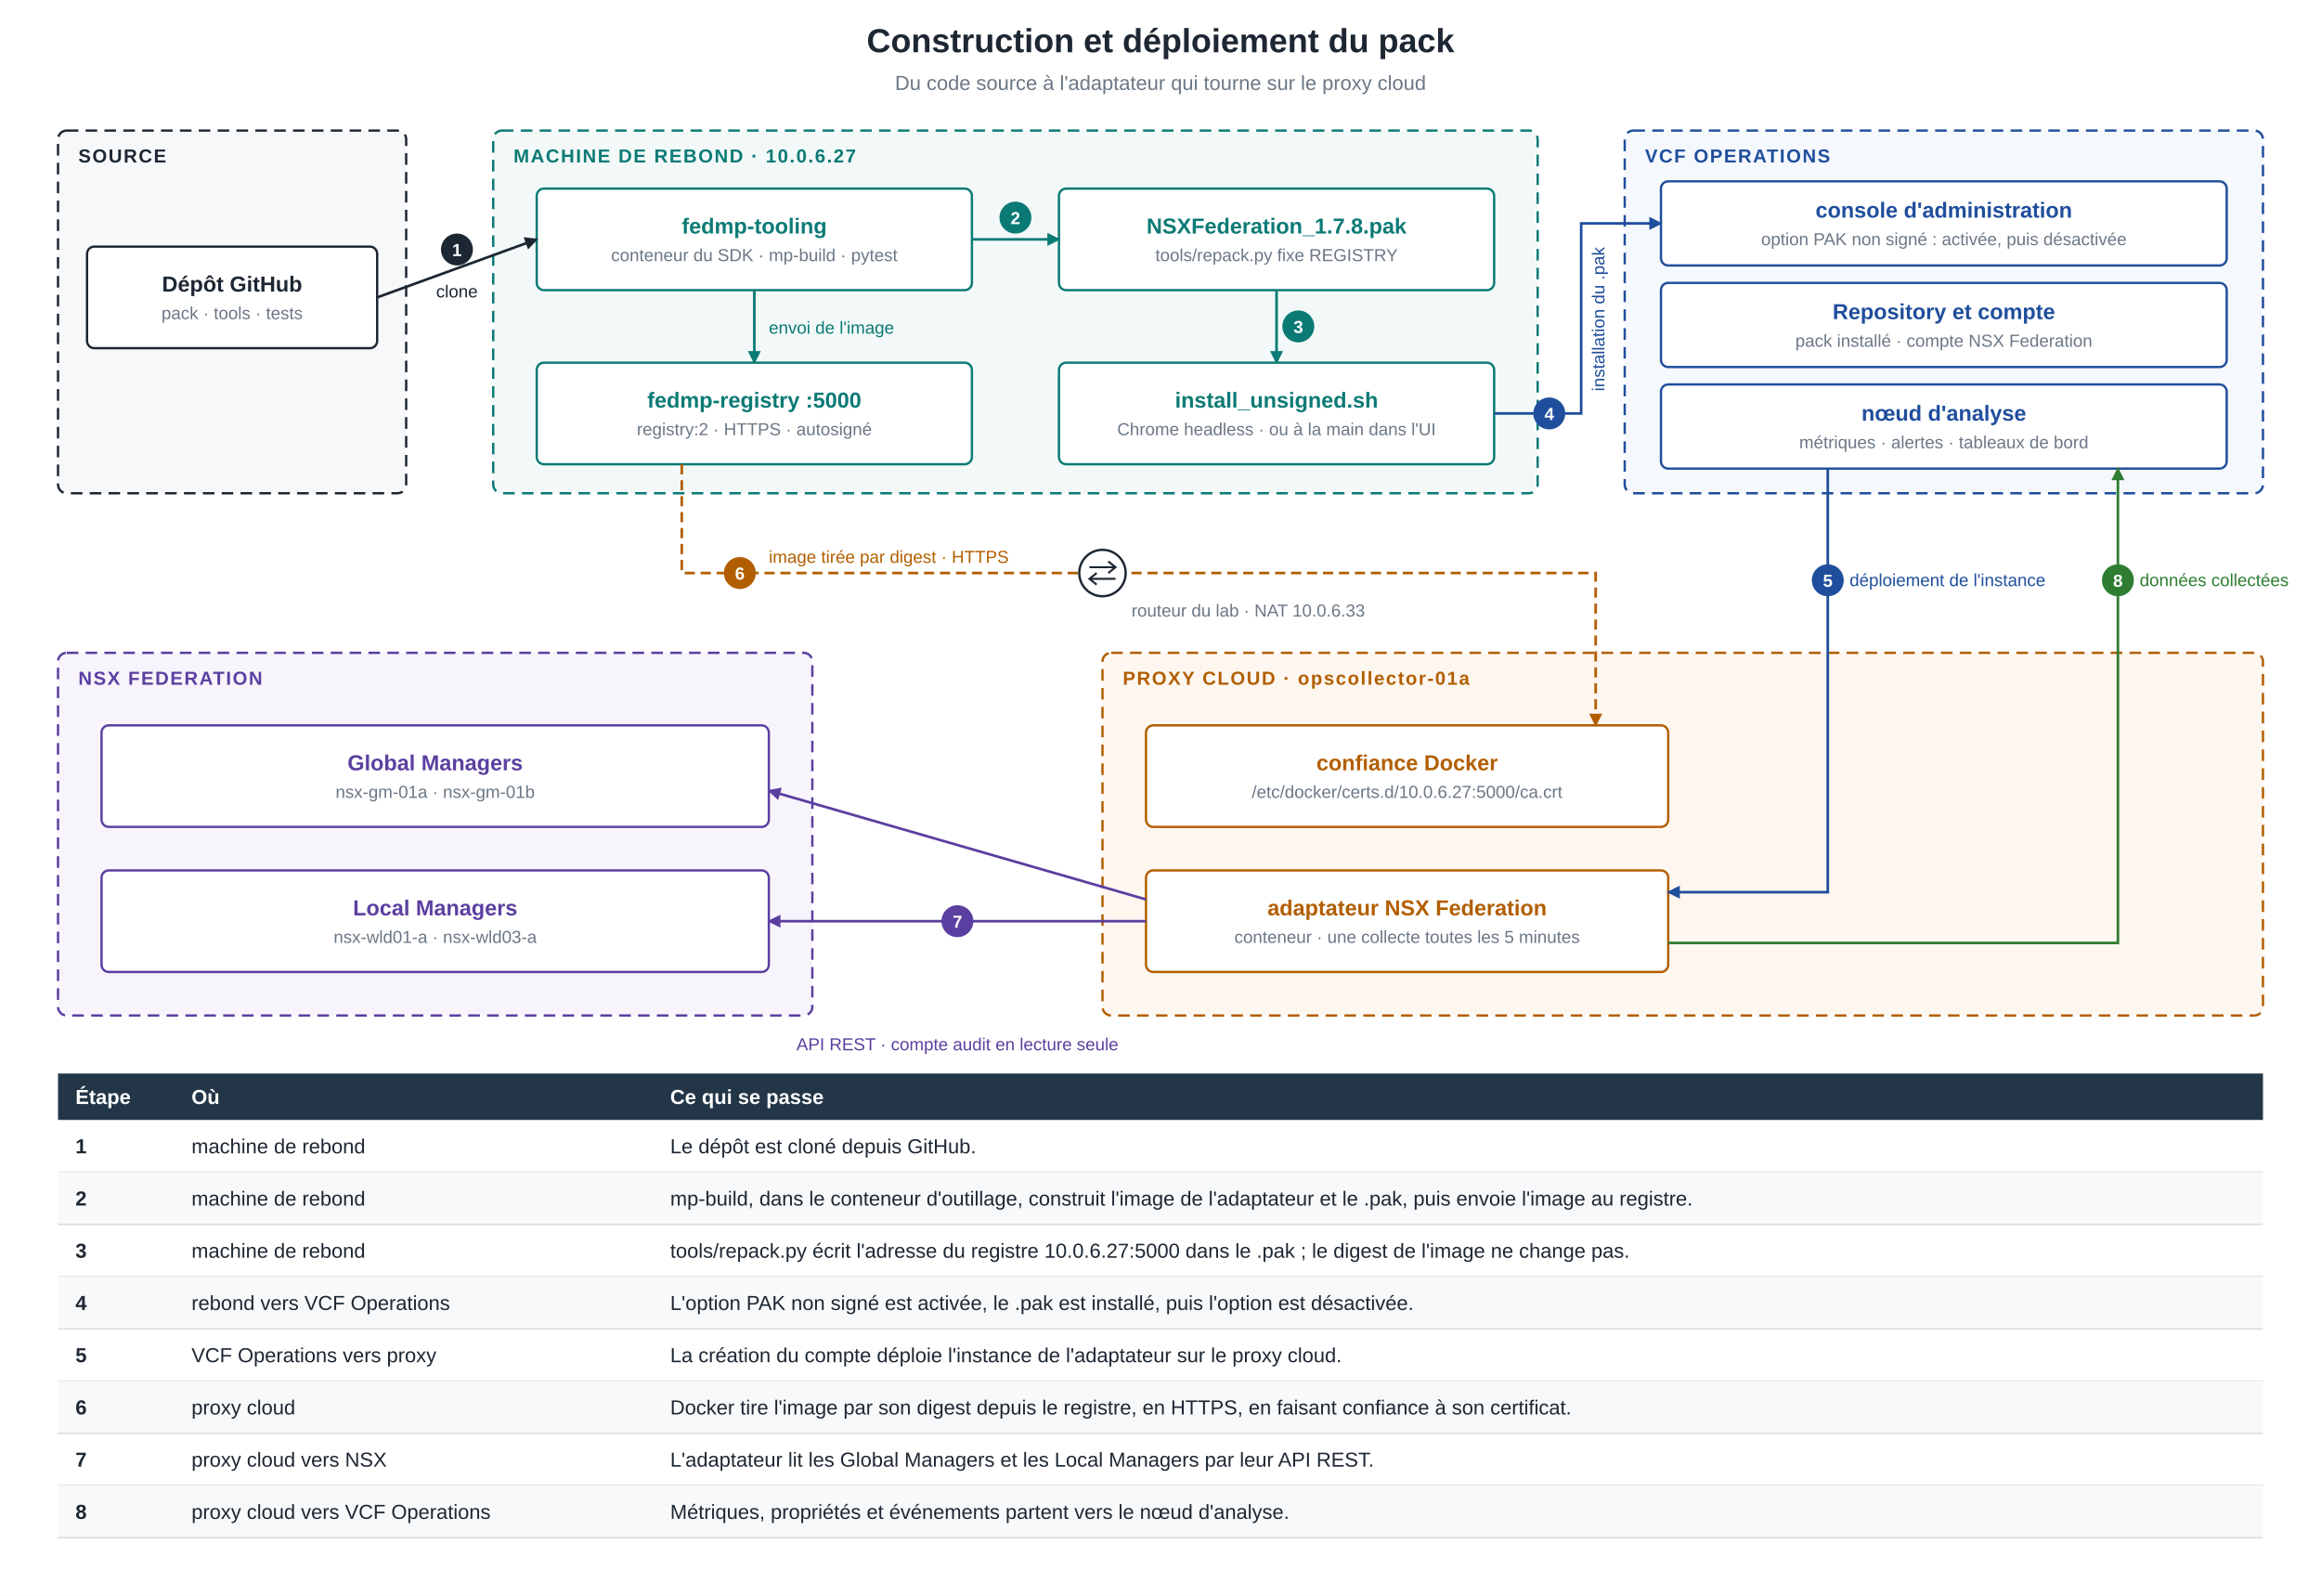
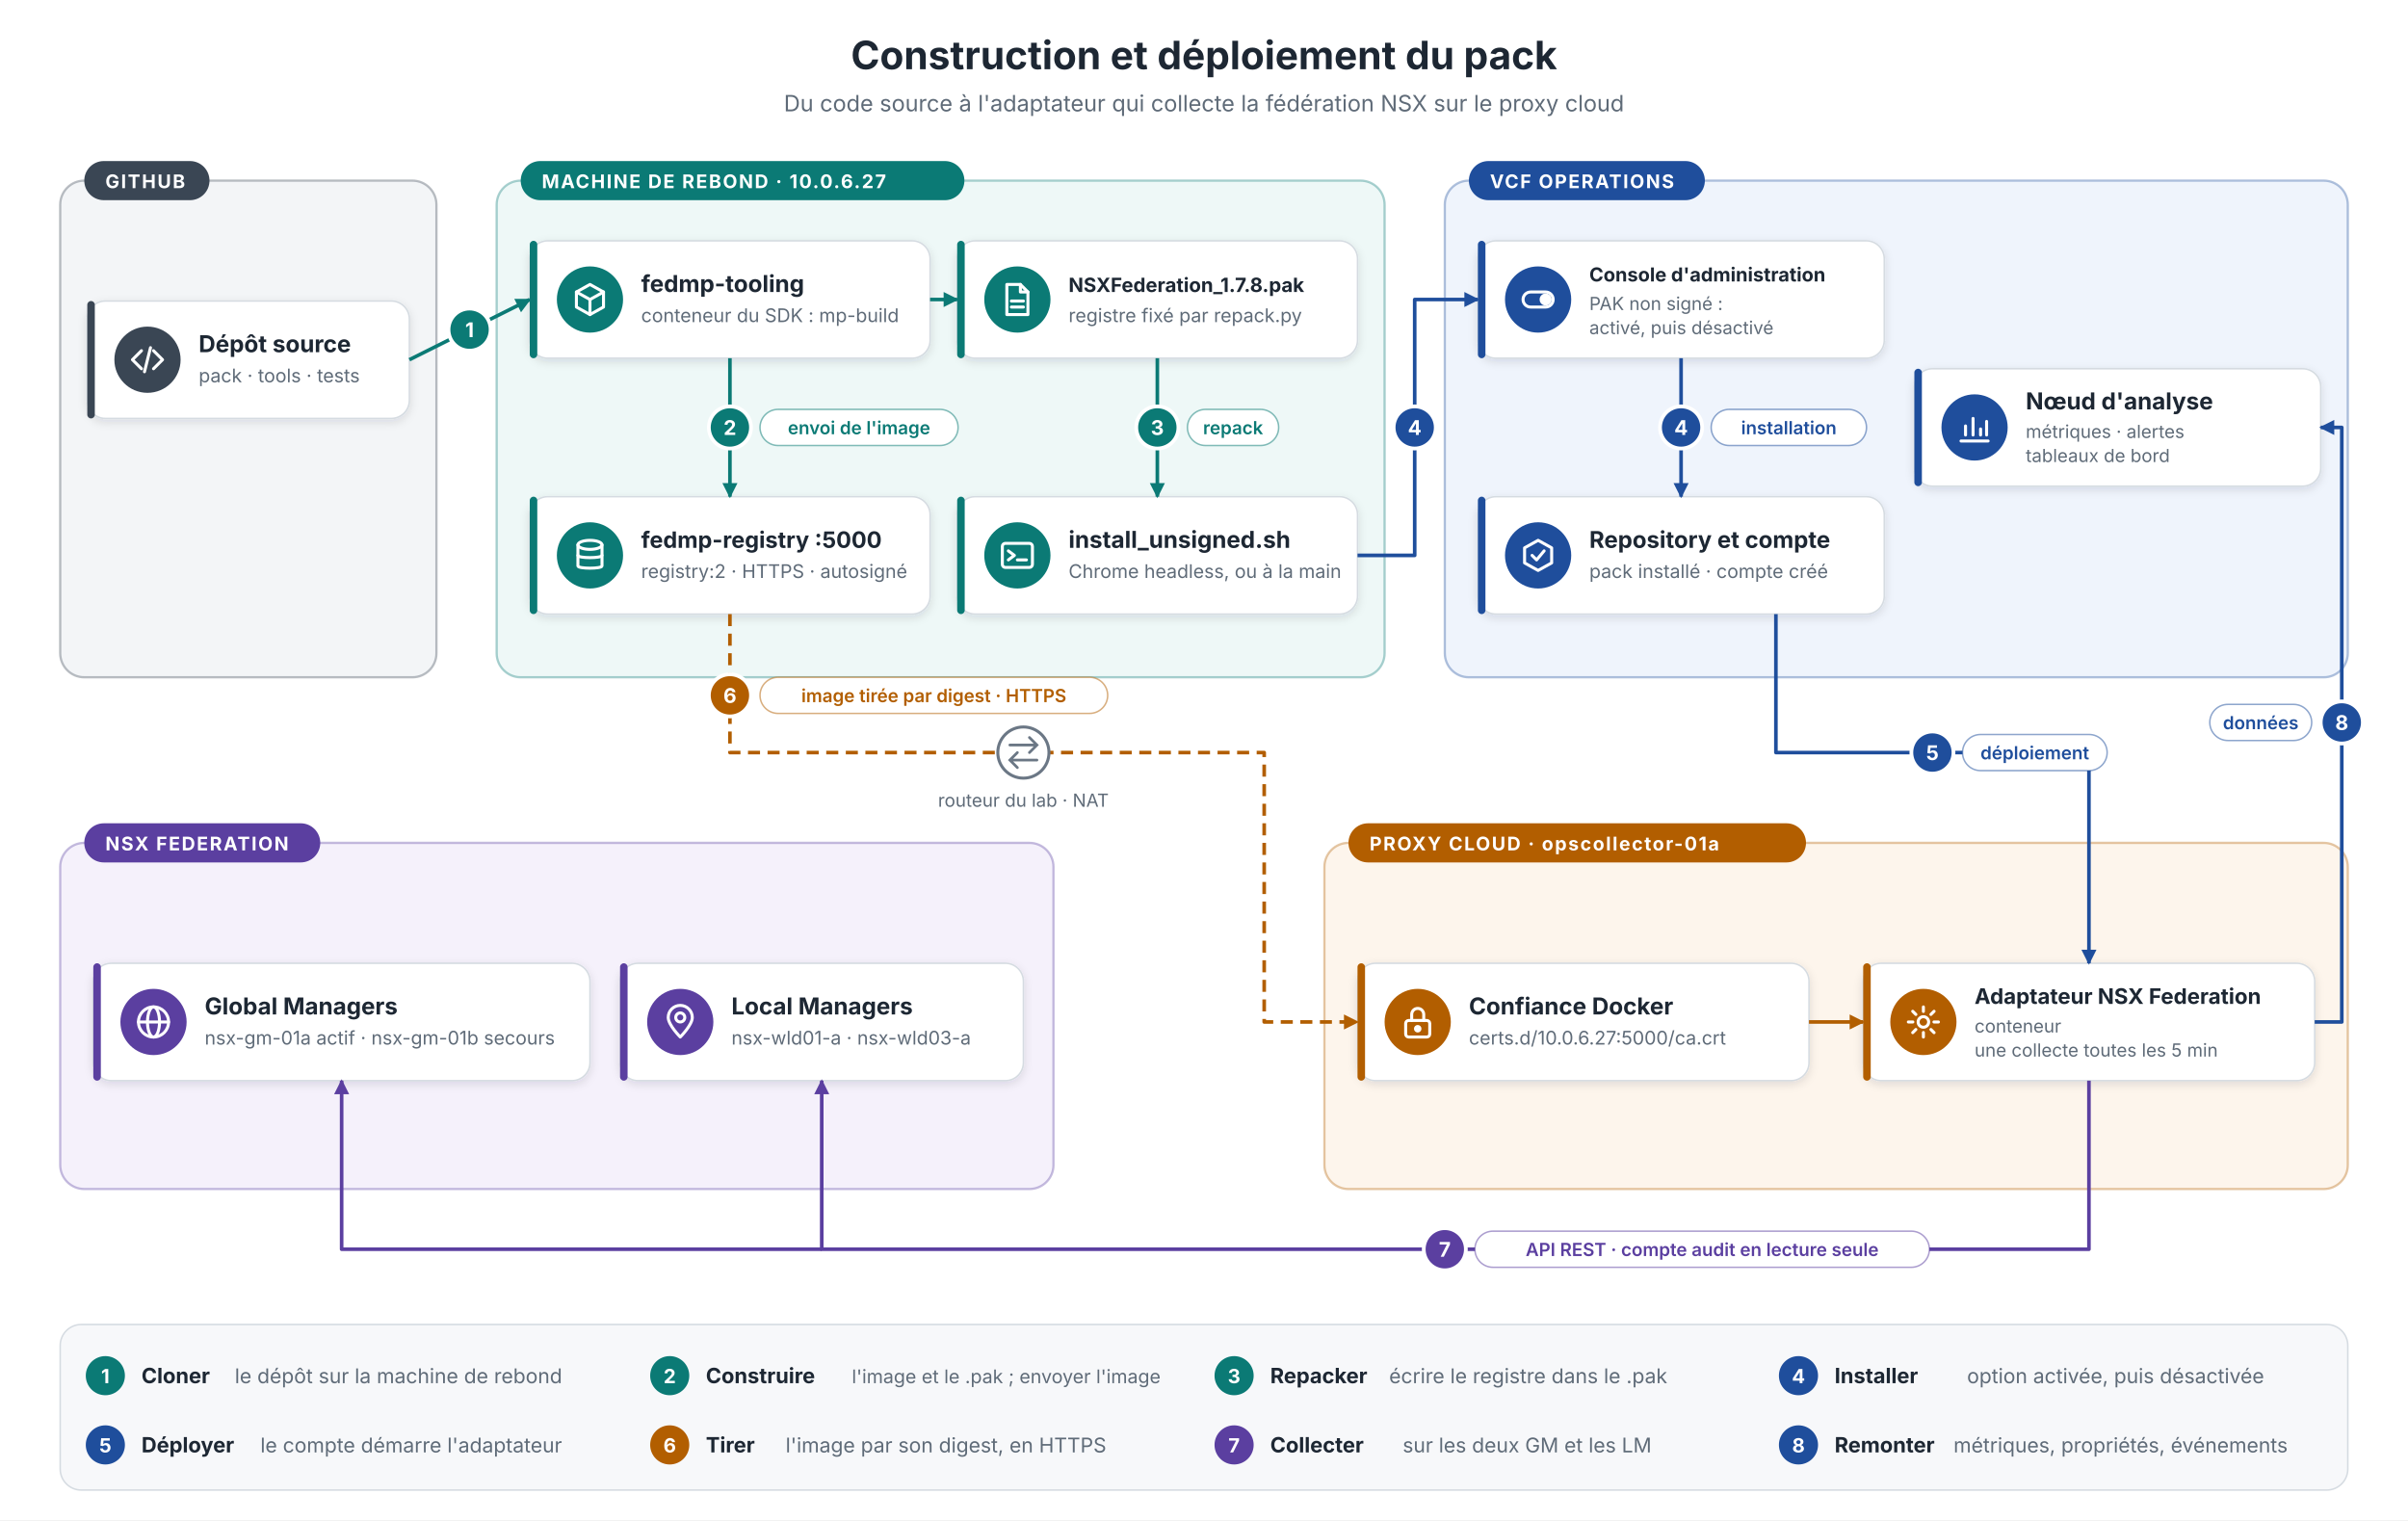
- <svg xmlns="http://www.w3.org/2000/svg" width="1600" height="1100" viewBox="0 0 1600 1100" font-family="Arial, Helvetica, sans-serif" font-size="13" fill="#1d2733">
-   <rect width="1600" height="1100" fill="#ffffff" />
+ <svg xmlns="http://www.w3.org/2000/svg" width="1600" height="1010" viewBox="0 0 1600 1010" font-family="Inter, Segoe UI, Arial, Helvetica, sans-serif" fill="#1d2733">
  <defs>
-     <marker id="ma" markerUnits="userSpaceOnUse" markerWidth="9" markerHeight="9" refX="8" refY="4.5" orient="auto">
-       <path d="M0,0 L9,4.5 L0,9 z" fill="#1d2733" />
-     </marker>
-     <marker id="mt" markerUnits="userSpaceOnUse" markerWidth="9" markerHeight="9" refX="8" refY="4.5" orient="auto">
-       <path d="M0,0 L9,4.5 L0,9 z" fill="#0b7a75" />
-     </marker>
-     <marker id="mp" markerUnits="userSpaceOnUse" markerWidth="9" markerHeight="9" refX="8" refY="4.5" orient="auto">
-       <path d="M0,0 L9,4.5 L0,9 z" fill="#5b3fa0" />
-     </marker>
-     <marker id="mb" markerUnits="userSpaceOnUse" markerWidth="9" markerHeight="9" refX="8" refY="4.5" orient="auto">
-       <path d="M0,0 L9,4.5 L0,9 z" fill="#1f4e9c" />
-     </marker>
-     <marker id="mo" markerUnits="userSpaceOnUse" markerWidth="9" markerHeight="9" refX="8" refY="4.5" orient="auto">
-       <path d="M0,0 L9,4.5 L0,9 z" fill="#b25e00" />
-     </marker>
-     <marker id="mg" markerUnits="userSpaceOnUse" markerWidth="9" markerHeight="9" refX="8" refY="4.5" orient="auto">
-       <path d="M0,0 L9,4.5 L0,9 z" fill="#2e7d32" />
+     <filter id="sh" x="-10%" y="-20%" width="120%" height="150%">
+       <feDropShadow dx="0" dy="2" stdDeviation="3" flood-color="#1d2733" flood-opacity="0.12" />
+     </filter>
+     <marker id="a-src" markerUnits="userSpaceOnUse" markerWidth="12" markerHeight="12" refX="10" refY="6" orient="auto">
+       <path d="M1,1 L11,6 L1,11 z" fill="#3a4654" />
+     </marker>
+     <marker id="a-jump" markerUnits="userSpaceOnUse" markerWidth="12" markerHeight="12" refX="10" refY="6" orient="auto">
+       <path d="M1,1 L11,6 L1,11 z" fill="#0b7a75" />
+     </marker>
+     <marker id="a-ops" markerUnits="userSpaceOnUse" markerWidth="12" markerHeight="12" refX="10" refY="6" orient="auto">
+       <path d="M1,1 L11,6 L1,11 z" fill="#1f4e9c" />
+     </marker>
+     <marker id="a-proxy" markerUnits="userSpaceOnUse" markerWidth="12" markerHeight="12" refX="10" refY="6" orient="auto">
+       <path d="M1,1 L11,6 L1,11 z" fill="#b25e00" />
+     </marker>
+     <marker id="a-nsx" markerUnits="userSpaceOnUse" markerWidth="12" markerHeight="12" refX="10" refY="6" orient="auto">
+       <path d="M1,1 L11,6 L1,11 z" fill="#5b3fa0" />
+     </marker>
+     <marker id="a-net" markerUnits="userSpaceOnUse" markerWidth="12" markerHeight="12" refX="10" refY="6" orient="auto">
+       <path d="M1,1 L11,6 L1,11 z" fill="#6b7785" />
    </marker>
  </defs>
-   <text x="800.0" y="36" font-size="23" fill="#1d2733" text-anchor="middle" font-weight="bold">Construction et déploiement du pack</text>
-   <text x="800.0" y="62" font-size="14" fill="#6b7785" text-anchor="middle">Du code source à l'adaptateur qui tourne sur le proxy cloud</text>
-   <rect x="40" y="90" width="240" height="250" rx="6" fill="#f7f8fa" stroke="#1d2733" stroke-width="1.6" stroke-dasharray="8 5" />
-   <text x="54" y="112" font-size="13" fill="#1d2733" text-anchor="start" font-weight="bold" letter-spacing="1">SOURCE</text>
-   <rect x="60" y="170" width="200" height="70" rx="5" fill="#ffffff" stroke="#1d2733" stroke-width="1.6" />
-   <text x="160.0" y="201.0" font-size="15" fill="#1d2733" text-anchor="middle" font-weight="bold">Dépôt GitHub</text>
-   <text x="160.0" y="220.0" font-size="12" fill="#6b7785" text-anchor="middle">pack · tools · tests</text>
-   <rect x="340" y="90" width="720" height="250" rx="6" fill="#f2f9f8" stroke="#0b7a75" stroke-width="1.6" stroke-dasharray="8 5" />
-   <text x="354" y="112" font-size="13" fill="#0b7a75" text-anchor="start" font-weight="bold" letter-spacing="1">MACHINE DE REBOND · 10.0.6.27</text>
-   <rect x="370" y="130" width="300" height="70" rx="5" fill="#ffffff" stroke="#0b7a75" stroke-width="1.6" />
-   <text x="520.0" y="161.0" font-size="15" fill="#0b7a75" text-anchor="middle" font-weight="bold">fedmp-tooling</text>
-   <text x="520.0" y="180.0" font-size="12" fill="#6b7785" text-anchor="middle">conteneur du SDK · mp-build · pytest</text>
-   <rect x="730" y="130" width="300" height="70" rx="5" fill="#ffffff" stroke="#0b7a75" stroke-width="1.6" />
-   <text x="880.0" y="161.0" font-size="15" fill="#0b7a75" text-anchor="middle" font-weight="bold">NSXFederation_1.7.8.pak</text>
-   <text x="880.0" y="180.0" font-size="12" fill="#6b7785" text-anchor="middle">tools/repack.py fixe REGISTRY</text>
-   <rect x="370" y="250" width="300" height="70" rx="5" fill="#ffffff" stroke="#0b7a75" stroke-width="1.6" />
-   <text x="520.0" y="281.0" font-size="15" fill="#0b7a75" text-anchor="middle" font-weight="bold">fedmp-registry :5000</text>
-   <text x="520.0" y="300.0" font-size="12" fill="#6b7785" text-anchor="middle">registry:2 · HTTPS · autosigné</text>
-   <rect x="730" y="250" width="300" height="70" rx="5" fill="#ffffff" stroke="#0b7a75" stroke-width="1.6" />
-   <text x="880.0" y="281.0" font-size="15" fill="#0b7a75" text-anchor="middle" font-weight="bold">install_unsigned.sh</text>
-   <text x="880.0" y="300.0" font-size="12" fill="#6b7785" text-anchor="middle">Chrome headless · ou à la main dans l'UI</text>
-   <rect x="1120" y="90" width="440" height="250" rx="6" fill="#f5f8fd" stroke="#1f4e9c" stroke-width="1.6" stroke-dasharray="8 5" />
-   <text x="1134" y="112" font-size="13" fill="#1f4e9c" text-anchor="start" font-weight="bold" letter-spacing="1">VCF OPERATIONS</text>
-   <rect x="1145" y="125" width="390" height="58" rx="5" fill="#ffffff" stroke="#1f4e9c" stroke-width="1.6" />
-   <text x="1340.0" y="150.0" font-size="15" fill="#1f4e9c" text-anchor="middle" font-weight="bold">console d'administration</text>
-   <text x="1340.0" y="169.0" font-size="12" fill="#6b7785" text-anchor="middle">option PAK non signé : activée, puis désactivée</text>
-   <rect x="1145" y="195" width="390" height="58" rx="5" fill="#ffffff" stroke="#1f4e9c" stroke-width="1.6" />
-   <text x="1340.0" y="220.0" font-size="15" fill="#1f4e9c" text-anchor="middle" font-weight="bold">Repository et compte</text>
-   <text x="1340.0" y="239.0" font-size="12" fill="#6b7785" text-anchor="middle">pack installé · compte NSX Federation</text>
-   <rect x="1145" y="265" width="390" height="58" rx="5" fill="#ffffff" stroke="#1f4e9c" stroke-width="1.6" />
-   <text x="1340.0" y="290.0" font-size="15" fill="#1f4e9c" text-anchor="middle" font-weight="bold">nœud d'analyse</text>
-   <text x="1340.0" y="309.0" font-size="12" fill="#6b7785" text-anchor="middle">métriques · alertes · tableaux de bord</text>
-   <rect x="40" y="450" width="520" height="250" rx="6" fill="#f7f4fb" stroke="#5b3fa0" stroke-width="1.6" stroke-dasharray="8 5" />
-   <text x="54" y="472" font-size="13" fill="#5b3fa0" text-anchor="start" font-weight="bold" letter-spacing="1">NSX FEDERATION</text>
-   <rect x="70" y="500" width="460" height="70" rx="5" fill="#ffffff" stroke="#5b3fa0" stroke-width="1.6" />
-   <text x="300.0" y="531.0" font-size="15" fill="#5b3fa0" text-anchor="middle" font-weight="bold">Global Managers</text>
-   <text x="300.0" y="550.0" font-size="12" fill="#6b7785" text-anchor="middle">nsx-gm-01a · nsx-gm-01b</text>
-   <rect x="70" y="600" width="460" height="70" rx="5" fill="#ffffff" stroke="#5b3fa0" stroke-width="1.6" />
-   <text x="300.0" y="631.0" font-size="15" fill="#5b3fa0" text-anchor="middle" font-weight="bold">Local Managers</text>
-   <text x="300.0" y="650.0" font-size="12" fill="#6b7785" text-anchor="middle">nsx-wld01-a · nsx-wld03-a</text>
-   <rect x="760" y="450" width="800" height="250" rx="6" fill="#fdf7f0" stroke="#b25e00" stroke-width="1.6" stroke-dasharray="8 5" />
-   <text x="774" y="472" font-size="13" fill="#b25e00" text-anchor="start" font-weight="bold" letter-spacing="1">PROXY CLOUD · opscollector-01a</text>
-   <rect x="790" y="500" width="360" height="70" rx="5" fill="#ffffff" stroke="#b25e00" stroke-width="1.6" />
-   <text x="970.0" y="531.0" font-size="15" fill="#b25e00" text-anchor="middle" font-weight="bold">confiance Docker</text>
-   <text x="970.0" y="550.0" font-size="12" fill="#6b7785" text-anchor="middle">/etc/docker/certs.d/10.0.6.27:5000/ca.crt</text>
-   <rect x="790" y="600" width="360" height="70" rx="5" fill="#ffffff" stroke="#b25e00" stroke-width="1.6" />
-   <text x="970.0" y="631.0" font-size="15" fill="#b25e00" text-anchor="middle" font-weight="bold">adaptateur NSX Federation</text>
-   <text x="970.0" y="650.0" font-size="12" fill="#6b7785" text-anchor="middle">conteneur · une collecte toutes les 5 minutes</text>
-   <path d="M260,205 L370,165" fill="none" stroke="#1d2733" stroke-width="1.8" marker-end="url(#ma)" />
-   <circle cx="315" cy="172" r="11" fill="#1d2733" />
-   <text x="315" y="176.5" font-size="12" fill="#ffffff" text-anchor="middle" font-weight="bold">1</text>
-   <text x="315" y="205" font-size="12" fill="#1d2733" text-anchor="middle">clone</text>
-   <path d="M670,165 L730,165" fill="none" stroke="#0b7a75" stroke-width="1.8" marker-end="url(#mt)" />
-   <circle cx="700" cy="150" r="11" fill="#0b7a75" />
-   <text x="700" y="154.5" font-size="12" fill="#ffffff" text-anchor="middle" font-weight="bold">2</text>
-   <path d="M520,200 L520,250" fill="none" stroke="#0b7a75" stroke-width="1.8" marker-end="url(#mt)" />
-   <text x="530" y="230" font-size="12" fill="#0b7a75" text-anchor="start">envoi de l'image</text>
-   <path d="M880,200 L880,250" fill="none" stroke="#0b7a75" stroke-width="1.8" marker-end="url(#mt)" />
-   <circle cx="895" cy="225" r="11" fill="#0b7a75" />
-   <text x="895" y="229.5" font-size="12" fill="#ffffff" text-anchor="middle" font-weight="bold">3</text>
-   <path d="M1030,285 L1090,285 L1090,154 L1145,154" fill="none" stroke="#1f4e9c" stroke-width="1.8" marker-end="url(#mb)" />
-   <circle cx="1068" cy="285" r="11" fill="#1f4e9c" />
-   <text x="1068" y="289.5" font-size="12" fill="#ffffff" text-anchor="middle" font-weight="bold">4</text>
-   <text x="1106" y="220" font-size="12" fill="#1f4e9c" text-anchor="middle" transform="rotate(-90 1106 220)">installation du .pak</text>
-   <path d="M1260,323 L1260,615 L1150,615" fill="none" stroke="#1f4e9c" stroke-width="1.8" marker-end="url(#mb)" />
-   <circle cx="1260" cy="400" r="11" fill="#1f4e9c" />
-   <text x="1260" y="404.5" font-size="12" fill="#ffffff" text-anchor="middle" font-weight="bold">5</text>
-   <text x="1275" y="404" font-size="12" fill="#1f4e9c" text-anchor="start">déploiement de l'instance</text>
-   <path d="M470,320 L470,395 L1100,395 L1100,500" fill="none" stroke="#b25e00" stroke-width="1.8" stroke-dasharray="7 4" marker-end="url(#mo)" />
-   <circle cx="510" cy="395" r="11" fill="#b25e00" />
-   <text x="510" y="399.5" font-size="12" fill="#ffffff" text-anchor="middle" font-weight="bold">6</text>
-   <text x="530" y="388" font-size="12" fill="#b25e00" text-anchor="start">image tirée par digest · HTTPS</text>
-   <circle cx="760" cy="395" r="16" fill="#ffffff" stroke="#1d2733" stroke-width="1.6" />
-   <path d="M751,391 L769,391 M764,387 L769,391 L764,395 M769,399 L751,399 M756,395 L751,399 L756,403" fill="none" stroke="#1d2733" stroke-width="1.4" />
-   <text x="780" y="425" font-size="12" fill="#6b7785" text-anchor="start">routeur du lab · NAT 10.0.6.33</text>
-   <path d="M790,635 L530,635" fill="none" stroke="#5b3fa0" stroke-width="1.8" marker-end="url(#mp)" />
-   <circle cx="660" cy="635" r="11" fill="#5b3fa0" />
-   <text x="660" y="639.5" font-size="12" fill="#ffffff" text-anchor="middle" font-weight="bold">7</text>
-   <text x="660" y="724" font-size="12" fill="#5b3fa0" text-anchor="middle">API REST · compte audit en lecture seule</text>
-   <path d="M790,620 L530,545" fill="none" stroke="#5b3fa0" stroke-width="1.8" marker-end="url(#mp)" />
-   <path d="M1150,650 L1460,650 L1460,323" fill="none" stroke="#2e7d32" stroke-width="1.8" marker-end="url(#mg)" />
-   <circle cx="1460" cy="400" r="11" fill="#2e7d32" />
-   <text x="1460" y="404.5" font-size="12" fill="#ffffff" text-anchor="middle" font-weight="bold">8</text>
-   <text x="1475" y="404" font-size="12" fill="#2e7d32" text-anchor="start">données collectées</text>
-   <rect x="40" y="740" width="1520" height="32" fill="#233648" />
-   <text x="52" y="761" font-size="14" fill="#ffffff" text-anchor="start" font-weight="bold">Étape</text>
-   <text x="132" y="761" font-size="14" fill="#ffffff" text-anchor="start" font-weight="bold">Où</text>
-   <text x="462" y="761" font-size="14" fill="#ffffff" text-anchor="start" font-weight="bold">Ce qui se passe</text>
-   <line x1="40" y1="808" x2="1560" y2="808" stroke="#d8dee3" />
-   <text x="52" y="795" font-size="14" fill="#1d2733" text-anchor="start" font-weight="bold">1</text>
-   <text x="132" y="795" font-size="14" fill="#1d2733" text-anchor="start">machine de rebond</text>
-   <text x="462" y="795" font-size="14" fill="#1d2733" text-anchor="start">Le dépôt est cloné depuis GitHub.</text>
-   <rect x="40" y="808" width="1520" height="36" fill="#f7f9fa" />
-   <line x1="40" y1="844" x2="1560" y2="844" stroke="#d8dee3" />
-   <text x="52" y="831" font-size="14" fill="#1d2733" text-anchor="start" font-weight="bold">2</text>
-   <text x="132" y="831" font-size="14" fill="#1d2733" text-anchor="start">machine de rebond</text>
-   <text x="462" y="831" font-size="14" fill="#1d2733" text-anchor="start">mp-build, dans le conteneur d'outillage, construit l'image de l'adaptateur et le .pak, puis envoie l'image au registre.</text>
-   <line x1="40" y1="880" x2="1560" y2="880" stroke="#d8dee3" />
-   <text x="52" y="867" font-size="14" fill="#1d2733" text-anchor="start" font-weight="bold">3</text>
-   <text x="132" y="867" font-size="14" fill="#1d2733" text-anchor="start">machine de rebond</text>
-   <text x="462" y="867" font-size="14" fill="#1d2733" text-anchor="start">tools/repack.py écrit l'adresse du registre 10.0.6.27:5000 dans le .pak ; le digest de l'image ne change pas.</text>
-   <rect x="40" y="880" width="1520" height="36" fill="#f7f9fa" />
-   <line x1="40" y1="916" x2="1560" y2="916" stroke="#d8dee3" />
-   <text x="52" y="903" font-size="14" fill="#1d2733" text-anchor="start" font-weight="bold">4</text>
-   <text x="132" y="903" font-size="14" fill="#1d2733" text-anchor="start">rebond vers VCF Operations</text>
-   <text x="462" y="903" font-size="14" fill="#1d2733" text-anchor="start">L'option PAK non signé est activée, le .pak est installé, puis l'option est désactivée.</text>
-   <line x1="40" y1="952" x2="1560" y2="952" stroke="#d8dee3" />
-   <text x="52" y="939" font-size="14" fill="#1d2733" text-anchor="start" font-weight="bold">5</text>
-   <text x="132" y="939" font-size="14" fill="#1d2733" text-anchor="start">VCF Operations vers proxy</text>
-   <text x="462" y="939" font-size="14" fill="#1d2733" text-anchor="start">La création du compte déploie l'instance de l'adaptateur sur le proxy cloud.</text>
-   <rect x="40" y="952" width="1520" height="36" fill="#f7f9fa" />
-   <line x1="40" y1="988" x2="1560" y2="988" stroke="#d8dee3" />
-   <text x="52" y="975" font-size="14" fill="#1d2733" text-anchor="start" font-weight="bold">6</text>
-   <text x="132" y="975" font-size="14" fill="#1d2733" text-anchor="start">proxy cloud</text>
-   <text x="462" y="975" font-size="14" fill="#1d2733" text-anchor="start">Docker tire l'image par son digest depuis le registre, en HTTPS, en faisant confiance à son certificat.</text>
-   <line x1="40" y1="1024" x2="1560" y2="1024" stroke="#d8dee3" />
-   <text x="52" y="1011" font-size="14" fill="#1d2733" text-anchor="start" font-weight="bold">7</text>
-   <text x="132" y="1011" font-size="14" fill="#1d2733" text-anchor="start">proxy cloud vers NSX</text>
-   <text x="462" y="1011" font-size="14" fill="#1d2733" text-anchor="start">L'adaptateur lit les Global Managers et les Local Managers par leur API REST.</text>
-   <rect x="40" y="1024" width="1520" height="36" fill="#f7f9fa" />
-   <line x1="40" y1="1060" x2="1560" y2="1060" stroke="#d8dee3" />
-   <text x="52" y="1047" font-size="14" fill="#1d2733" text-anchor="start" font-weight="bold">8</text>
-   <text x="132" y="1047" font-size="14" fill="#1d2733" text-anchor="start">proxy cloud vers VCF Operations</text>
-   <text x="462" y="1047" font-size="14" fill="#1d2733" text-anchor="start">Métriques, propriétés et événements partent vers le nœud d'analyse.</text>
+   <rect width="1600" height="1010" fill="#ffffff" />
+   <text x="800.0" y="46" font-size="26" fill="#1d2733" text-anchor="middle" font-weight="700">Construction et déploiement du pack</text>
+   <text x="800.0" y="74" font-size="15" fill="#5f6b78" text-anchor="middle">Du code source à l'adaptateur qui collecte la fédération NSX sur le proxy cloud</text>
+   <rect x="40" y="120" width="250" height="330" rx="16" fill="#f3f5f7" stroke="#3a4654" stroke-opacity="0.35" stroke-width="1.5" />
+   <rect x="56" y="107" width="83.2" height="26" rx="13" fill="#3a4654" />
+   <text x="70" y="125" font-size="12.5" fill="#ffffff" text-anchor="start" font-weight="700" letter-spacing="1">GITHUB</text>
+   <rect x="330" y="120" width="590" height="330" rx="16" fill="#eef8f7" stroke="#0b7a75" stroke-opacity="0.35" stroke-width="1.5" />
+   <rect x="346" y="107" width="294.8" height="26" rx="13" fill="#0b7a75" />
+   <text x="360" y="125" font-size="12.5" fill="#ffffff" text-anchor="start" font-weight="700" letter-spacing="1">MACHINE DE REBOND · 10.0.6.27</text>
+   <rect x="960" y="120" width="600" height="330" rx="16" fill="#eff4fc" stroke="#1f4e9c" stroke-opacity="0.35" stroke-width="1.5" />
+   <rect x="976" y="107" width="156.8" height="26" rx="13" fill="#1f4e9c" />
+   <text x="990" y="125" font-size="12.5" fill="#ffffff" text-anchor="start" font-weight="700" letter-spacing="1">VCF OPERATIONS</text>
+   <rect x="40" y="560" width="660" height="230" rx="16" fill="#f5f1fb" stroke="#5b3fa0" stroke-opacity="0.35" stroke-width="1.5" />
+   <rect x="56" y="547" width="156.8" height="26" rx="13" fill="#5b3fa0" />
+   <text x="70" y="565" font-size="12.5" fill="#ffffff" text-anchor="start" font-weight="700" letter-spacing="1">NSX FEDERATION</text>
+   <rect x="880" y="560" width="680" height="230" rx="16" fill="#fdf5ec" stroke="#b25e00" stroke-opacity="0.35" stroke-width="1.5" />
+   <rect x="896" y="547" width="304.0" height="26" rx="13" fill="#b25e00" />
+   <text x="910" y="565" font-size="12.5" fill="#ffffff" text-anchor="start" font-weight="700" letter-spacing="1">PROXY CLOUD · opscollector-01a</text>
+   <rect x="58" y="200" width="214" height="78" rx="12" fill="#ffffff" stroke="#d5dbe1" filter="url(#sh)" />
+   <rect x="58" y="200" width="5" height="78" rx="2.5" fill="#3a4654" />
+   <circle cx="98" cy="239.0" r="22" fill="#3a4654" />
+   <g transform="translate(86,227.0)" fill="none" stroke="#ffffff" stroke-width="2" stroke-linecap="round" stroke-linejoin="round">
+     <path d="M8 6 L2 12 L8 18" />
+     <path d="M16 6 L22 12 L16 18" />
+     <path d="M14 4 L10 20" />
+   </g>
+   <text x="132" y="234.0" font-size="15.5" fill="#1d2733" text-anchor="start" font-weight="700">Dépôt source</text>
+   <text x="132" y="254.0" font-size="12.5" fill="#5f6b78" text-anchor="start">pack · tools · tests</text>
+   <rect x="352" y="160" width="266" height="78" rx="12" fill="#ffffff" stroke="#d5dbe1" filter="url(#sh)" />
+   <rect x="352" y="160" width="5" height="78" rx="2.5" fill="#0b7a75" />
+   <circle cx="392" cy="199.0" r="22" fill="#0b7a75" />
+   <g transform="translate(380,187.0)" fill="none" stroke="#ffffff" stroke-width="2" stroke-linecap="round" stroke-linejoin="round">
+     <path d="M12 2 L21 7 L21 17 L12 22 L3 17 L3 7 Z" />
+     <path d="M3 7 L12 12 L21 7" />
+     <path d="M12 12 L12 22" />
+   </g>
+   <text x="426" y="194.0" font-size="15.5" fill="#1d2733" text-anchor="start" font-weight="700">fedmp-tooling</text>
+   <text x="426" y="214.0" font-size="12.5" fill="#5f6b78" text-anchor="start">conteneur du SDK : mp-build</text>
+   <rect x="636" y="160" width="266" height="78" rx="12" fill="#ffffff" stroke="#d5dbe1" filter="url(#sh)" />
+   <rect x="636" y="160" width="5" height="78" rx="2.5" fill="#0b7a75" />
+   <circle cx="676" cy="199.0" r="22" fill="#0b7a75" />
+   <g transform="translate(664,187.0)" fill="none" stroke="#ffffff" stroke-width="2" stroke-linecap="round" stroke-linejoin="round">
+     <path d="M5 2 H14 L19 7 V22 H5 Z" />
+     <path d="M14 2 V7 H19" />
+     <path d="M8 13 H16" />
+     <path d="M8 17 H16" />
+   </g>
+   <text x="710" y="194.0" font-size="13.043" fill="#1d2733" text-anchor="start" font-weight="700">NSXFederation_1.7.8.pak</text>
+   <text x="710" y="214.0" font-size="12.5" fill="#5f6b78" text-anchor="start">registre fixé par repack.py</text>
+   <rect x="352" y="330" width="266" height="78" rx="12" fill="#ffffff" stroke="#d5dbe1" filter="url(#sh)" />
+   <rect x="352" y="330" width="5" height="78" rx="2.5" fill="#0b7a75" />
+   <circle cx="392" cy="369.0" r="22" fill="#0b7a75" />
+   <g transform="translate(380,357.0)" fill="none" stroke="#ffffff" stroke-width="2" stroke-linecap="round" stroke-linejoin="round">
+     <ellipse cx="12" cy="5" rx="8" ry="3" />
+     <path d="M4 5 V19 C4 21 20 21 20 19 V5" />
+     <path d="M4 12 C4 14 20 14 20 12" />
+   </g>
+   <text x="426" y="364.0" font-size="15.0" fill="#1d2733" text-anchor="start" font-weight="700">fedmp-registry :5000</text>
+   <text x="426" y="384.0" font-size="12.5" fill="#5f6b78" text-anchor="start">registry:2 · HTTPS · autosigné</text>
+   <rect x="636" y="330" width="266" height="78" rx="12" fill="#ffffff" stroke="#d5dbe1" filter="url(#sh)" />
+   <rect x="636" y="330" width="5" height="78" rx="2.5" fill="#0b7a75" />
+   <circle cx="676" cy="369.0" r="22" fill="#0b7a75" />
+   <g transform="translate(664,357.0)" fill="none" stroke="#ffffff" stroke-width="2" stroke-linecap="round" stroke-linejoin="round">
+     <rect x="2" y="4" width="20" height="16" rx="2" />
+     <path d="M6 9 L10 12 L6 15" />
+     <path d="M12 15 H18" />
+   </g>
+   <text x="710" y="364.0" font-size="15.5" fill="#1d2733" text-anchor="start" font-weight="700">install_unsigned.sh</text>
+   <text x="710" y="384.0" font-size="12.5" fill="#5f6b78" text-anchor="start">Chrome headless, ou à la main</text>
+   <rect x="982" y="160" width="270" height="78" rx="12" fill="#ffffff" stroke="#d5dbe1" filter="url(#sh)" />
+   <rect x="982" y="160" width="5" height="78" rx="2.5" fill="#1f4e9c" />
+   <circle cx="1022" cy="199.0" r="22" fill="#1f4e9c" />
+   <g transform="translate(1010,187.0)" fill="none" stroke="#ffffff" stroke-width="2" stroke-linecap="round" stroke-linejoin="round">
+     <rect x="2" y="7" width="20" height="10" rx="5" />
+     <circle cx="17" cy="12" r="3" fill="#ffffff" />
+   </g>
+   <text x="1056" y="187.0" font-size="12.778" fill="#1d2733" text-anchor="start" font-weight="700">Console d'administration</text>
+   <text x="1056" y="206.0" font-size="12" fill="#5f6b78" text-anchor="start">PAK non signé :</text>
+   <text x="1056" y="222.0" font-size="12" fill="#5f6b78" text-anchor="start">activé, puis désactivé</text>
+   <rect x="982" y="330" width="270" height="78" rx="12" fill="#ffffff" stroke="#d5dbe1" filter="url(#sh)" />
+   <rect x="982" y="330" width="5" height="78" rx="2.5" fill="#1f4e9c" />
+   <circle cx="1022" cy="369.0" r="22" fill="#1f4e9c" />
+   <g transform="translate(1010,357.0)" fill="none" stroke="#ffffff" stroke-width="2" stroke-linecap="round" stroke-linejoin="round">
+     <path d="M12 2 L21 7 L21 17 L12 22 L3 17 L3 7 Z" />
+     <path d="M8 12 L11 15 L16 9" />
+   </g>
+   <text x="1056" y="364.0" font-size="15.333" fill="#1d2733" text-anchor="start" font-weight="700">Repository et compte</text>
+   <text x="1056" y="384.0" font-size="12.5" fill="#5f6b78" text-anchor="start">pack installé · compte créé</text>
+   <rect x="1272" y="245" width="270" height="78" rx="12" fill="#ffffff" stroke="#d5dbe1" filter="url(#sh)" />
+   <rect x="1272" y="245" width="5" height="78" rx="2.5" fill="#1f4e9c" />
+   <circle cx="1312" cy="284.0" r="22" fill="#1f4e9c" />
+   <g transform="translate(1300,272.0)" fill="none" stroke="#ffffff" stroke-width="2" stroke-linecap="round" stroke-linejoin="round">
+     <path d="M3 21 H21" />
+     <path d="M6 17 V11" />
+     <path d="M11 17 V6" />
+     <path d="M16 17 V13" />
+     <path d="M20 17 V8" />
+   </g>
+   <text x="1346" y="272.0" font-size="15.5" fill="#1d2733" text-anchor="start" font-weight="700">Nœud d'analyse</text>
+   <text x="1346" y="291.0" font-size="12" fill="#5f6b78" text-anchor="start">métriques · alertes</text>
+   <text x="1346" y="307.0" font-size="12" fill="#5f6b78" text-anchor="start">tableaux de bord</text>
+   <rect x="62" y="640" width="330" height="78" rx="12" fill="#ffffff" stroke="#d5dbe1" filter="url(#sh)" />
+   <rect x="62" y="640" width="5" height="78" rx="2.5" fill="#5b3fa0" />
+   <circle cx="102" cy="679.0" r="22" fill="#5b3fa0" />
+   <g transform="translate(90,667.0)" fill="none" stroke="#ffffff" stroke-width="2" stroke-linecap="round" stroke-linejoin="round">
+     <circle cx="12" cy="12" r="10" />
+     <ellipse cx="12" cy="12" rx="4" ry="10" />
+     <path d="M2 12 H22" />
+   </g>
+   <text x="136" y="674.0" font-size="15.5" fill="#1d2733" text-anchor="start" font-weight="700">Global Managers</text>
+   <text x="136" y="694.0" font-size="12.5" fill="#5f6b78" text-anchor="start">nsx-gm-01a actif · nsx-gm-01b secours</text>
+   <rect x="412" y="640" width="268" height="78" rx="12" fill="#ffffff" stroke="#d5dbe1" filter="url(#sh)" />
+   <rect x="412" y="640" width="5" height="78" rx="2.5" fill="#5b3fa0" />
+   <circle cx="452" cy="679.0" r="22" fill="#5b3fa0" />
+   <g transform="translate(440,667.0)" fill="none" stroke="#ffffff" stroke-width="2" stroke-linecap="round" stroke-linejoin="round">
+     <path d="M12 22 C12 22 4 14 4 9 A8 8 0 0 1 20 9 C20 14 12 22 12 22 Z" />
+     <circle cx="12" cy="9" r="3" />
+   </g>
+   <text x="486" y="674.0" font-size="15.5" fill="#1d2733" text-anchor="start" font-weight="700">Local Managers</text>
+   <text x="486" y="694.0" font-size="12.5" fill="#5f6b78" text-anchor="start">nsx-wld01-a · nsx-wld03-a</text>
+   <rect x="902" y="640" width="300" height="78" rx="12" fill="#ffffff" stroke="#d5dbe1" filter="url(#sh)" />
+   <rect x="902" y="640" width="5" height="78" rx="2.5" fill="#b25e00" />
+   <circle cx="942" cy="679.0" r="22" fill="#b25e00" />
+   <g transform="translate(930,667.0)" fill="none" stroke="#ffffff" stroke-width="2" stroke-linecap="round" stroke-linejoin="round">
+     <rect x="4" y="11" width="16" height="11" rx="2" />
+     <path d="M8 11 V7 A4 4 0 0 1 16 7 V11" />
+     <circle cx="12" cy="16.5" r="1.5" fill="#ffffff" />
+   </g>
+   <text x="976" y="674.0" font-size="15.5" fill="#1d2733" text-anchor="start" font-weight="700">Confiance Docker</text>
+   <text x="976" y="694.0" font-size="12.5" fill="#5f6b78" text-anchor="start">certs.d/10.0.6.27:5000/ca.crt</text>
+   <rect x="1238" y="640" width="300" height="78" rx="12" fill="#ffffff" stroke="#d5dbe1" filter="url(#sh)" />
+   <rect x="1238" y="640" width="5" height="78" rx="2.5" fill="#b25e00" />
+   <circle cx="1278" cy="679.0" r="22" fill="#b25e00" />
+   <g transform="translate(1266,667.0)" fill="none" stroke="#ffffff" stroke-width="2" stroke-linecap="round" stroke-linejoin="round">
+     <circle cx="12" cy="12" r="3.5" />
+     <path d="M12 2 V5 M12 19 V22 M2 12 H5 M19 12 H22 M4.9 4.9 L7 7 M17 17 L19.1 19.1 M4.9 19.1 L7 17 M17 7 L19.1 4.9" />
+   </g>
+   <text x="1312" y="667.0" font-size="14.267" fill="#1d2733" text-anchor="start" font-weight="700">Adaptateur NSX Federation</text>
+   <text x="1312" y="686.0" font-size="12" fill="#5f6b78" text-anchor="start">conteneur</text>
+   <text x="1312" y="702.0" font-size="12" fill="#5f6b78" text-anchor="start">une collecte toutes les 5 min</text>
+   <path d="M272,239 L352,199" fill="none" stroke="#0b7a75" stroke-width="2.4" stroke-linejoin="round" marker-end="url(#a-jump)" />
+   <circle cx="312" cy="219" r="14" fill="#0b7a75" stroke="#ffffff" stroke-width="2.5" />
+   <text x="312" y="224" font-size="13.5" fill="#ffffff" text-anchor="middle" font-weight="700">1</text>
+   <path d="M618,199 L636,199" fill="none" stroke="#0b7a75" stroke-width="2.4" stroke-linejoin="round" marker-end="url(#a-jump)" />
+   <path d="M485,238 L485,330" fill="none" stroke="#0b7a75" stroke-width="2.4" stroke-linejoin="round" marker-end="url(#a-jump)" />
+   <circle cx="485" cy="284" r="14" fill="#0b7a75" stroke="#ffffff" stroke-width="2.5" />
+   <text x="485" y="289" font-size="13.5" fill="#ffffff" text-anchor="middle" font-weight="700">2</text>
+   <rect x="505" y="272" width="131.6" height="24" rx="12" fill="#ffffff" stroke="#0b7a75" stroke-opacity="0.5" />
+   <text x="570.8" y="288.5" font-size="12" fill="#0b7a75" text-anchor="middle" font-weight="600">envoi de l'image</text>
+   <path d="M769,238 L769,330" fill="none" stroke="#0b7a75" stroke-width="2.4" stroke-linejoin="round" marker-end="url(#a-jump)" />
+   <circle cx="769" cy="284" r="14" fill="#0b7a75" stroke="#ffffff" stroke-width="2.5" />
+   <text x="769" y="289" font-size="13.5" fill="#ffffff" text-anchor="middle" font-weight="700">3</text>
+   <rect x="789" y="272" width="60.6" height="24" rx="12" fill="#ffffff" stroke="#0b7a75" stroke-opacity="0.5" />
+   <text x="819.3" y="288.5" font-size="12" fill="#0b7a75" text-anchor="middle" font-weight="600">repack</text>
+   <path d="M902,369 L940,369 L940,199 L982,199" fill="none" stroke="#1f4e9c" stroke-width="2.4" stroke-linejoin="round" marker-end="url(#a-ops)" />
+   <circle cx="940" cy="284" r="14" fill="#1f4e9c" stroke="#ffffff" stroke-width="2.5" />
+   <text x="940" y="289" font-size="13.5" fill="#ffffff" text-anchor="middle" font-weight="700">4</text>
+   <path d="M1117,238 L1117,330" fill="none" stroke="#1f4e9c" stroke-width="2.4" stroke-linejoin="round" marker-end="url(#a-ops)" />
+   <circle cx="1117" cy="284" r="14" fill="#1f4e9c" stroke="#ffffff" stroke-width="2.5" />
+   <text x="1117" y="289" font-size="13.5" fill="#ffffff" text-anchor="middle" font-weight="700">4</text>
+   <rect x="1137" y="272" width="103.2" height="24" rx="12" fill="#ffffff" stroke="#1f4e9c" stroke-opacity="0.5" />
+   <text x="1188.6" y="288.5" font-size="12" fill="#1f4e9c" text-anchor="middle" font-weight="600">installation</text>
+   <path d="M1180,408 L1180,500 L1388,500 L1388,640" fill="none" stroke="#1f4e9c" stroke-width="2.4" stroke-linejoin="round" marker-end="url(#a-ops)" />
+   <circle cx="1284" cy="500" r="14" fill="#1f4e9c" stroke="#ffffff" stroke-width="2.5" />
+   <text x="1284" y="505" font-size="13.5" fill="#ffffff" text-anchor="middle" font-weight="700">5</text>
+   <rect x="1304" y="488" width="96.1" height="24" rx="12" fill="#ffffff" stroke="#1f4e9c" stroke-opacity="0.5" />
+   <text x="1352.05" y="504.5" font-size="12" fill="#1f4e9c" text-anchor="middle" font-weight="600">déploiement</text>
+   <path d="M485,408 L485,500 L840,500 L840,679 L902,679" fill="none" stroke="#b25e00" stroke-width="2.4" stroke-linejoin="round" stroke-dasharray="8 5" marker-end="url(#a-proxy)" />
+   <circle cx="485" cy="462" r="14" fill="#b25e00" stroke="#ffffff" stroke-width="2.5" />
+   <text x="485" y="467" font-size="13.5" fill="#ffffff" text-anchor="middle" font-weight="700">6</text>
+   <rect x="505" y="450" width="231.0" height="24" rx="12" fill="#ffffff" stroke="#b25e00" stroke-opacity="0.5" />
+   <text x="620.5" y="466.5" font-size="12" fill="#b25e00" text-anchor="middle" font-weight="600">image tirée par digest · HTTPS</text>
+   <circle cx="680" cy="500" r="17" fill="#ffffff" stroke="#6b7785" stroke-width="2" />
+   <path d="M671,495 H689 M684,490 L689,495 L684,500 M689,505 H671 M676,500 L671,505 L676,510" fill="none" stroke="#6b7785" stroke-width="1.8" stroke-linecap="round" />
+   <text x="680" y="536" font-size="12" fill="#5f6b78" text-anchor="middle">routeur du lab · NAT</text>
+   <path d="M1202,679 L1238,679" fill="none" stroke="#b25e00" stroke-width="2.4" stroke-linejoin="round" marker-end="url(#a-proxy)" />
+   <path d="M1388,718 L1388,830 L546,830 L546,718" fill="none" stroke="#5b3fa0" stroke-width="2.4" stroke-linejoin="round" marker-end="url(#a-nsx)" />
+   <path d="M546,830 L227,830 L227,718" fill="none" stroke="#5b3fa0" stroke-width="2.4" stroke-linejoin="round" marker-end="url(#a-nsx)" />
+   <circle cx="960" cy="830" r="14" fill="#5b3fa0" stroke="#ffffff" stroke-width="2.5" />
+   <text x="960" y="835" font-size="13.5" fill="#ffffff" text-anchor="middle" font-weight="700">7</text>
+   <rect x="980" y="818" width="302.0" height="24" rx="12" fill="#ffffff" stroke="#5b3fa0" stroke-opacity="0.5" />
+   <text x="1131.0" y="834.5" font-size="12" fill="#5b3fa0" text-anchor="middle" font-weight="600">API REST · compte audit en lecture seule</text>
+   <path d="M1538,679 L1556,679 L1556,284 L1542,284" fill="none" stroke="#1f4e9c" stroke-width="2.4" stroke-linejoin="round" marker-end="url(#a-ops)" />
+   <circle cx="1556" cy="480" r="14" fill="#1f4e9c" stroke="#ffffff" stroke-width="2.5" />
+   <text x="1556" y="485" font-size="13.5" fill="#ffffff" text-anchor="middle" font-weight="700">8</text>
+   <rect x="1468.3" y="468" width="67.7" height="24" rx="12" fill="#ffffff" stroke="#1f4e9c" stroke-opacity="0.5" />
+   <text x="1502.15" y="484.5" font-size="12" fill="#1f4e9c" text-anchor="middle" font-weight="600">données</text>
+   <rect x="40" y="880" width="1520" height="110" rx="14" fill="#f7f8fa" stroke="#d5dbe1" />
+   <circle cx="70" cy="914" r="13" fill="#0b7a75" />
+   <text x="70" y="919" font-size="13" fill="#ffffff" text-anchor="middle" font-weight="700">1</text>
+   <text x="94" y="919" font-size="14" fill="#1d2733" text-anchor="start" font-weight="700">Cloner</text>
+   <text x="156" y="919" font-size="13.5" fill="#5f6b78" text-anchor="start">le dépôt sur la machine de rebond</text>
+   <circle cx="445" cy="914" r="13" fill="#0b7a75" />
+   <text x="445" y="919" font-size="13" fill="#ffffff" text-anchor="middle" font-weight="700">2</text>
+   <text x="469" y="919" font-size="14" fill="#1d2733" text-anchor="start" font-weight="700">Construire</text>
+   <text x="566" y="919" font-size="12.537" fill="#5f6b78" text-anchor="start">l'image et le .pak ; envoyer l'image</text>
+   <circle cx="820" cy="914" r="13" fill="#0b7a75" />
+   <text x="820" y="919" font-size="13" fill="#ffffff" text-anchor="middle" font-weight="700">3</text>
+   <text x="844" y="919" font-size="14" fill="#1d2733" text-anchor="start" font-weight="700">Repacker</text>
+   <text x="923" y="919" font-size="13.5" fill="#5f6b78" text-anchor="start">écrire le registre dans le .pak</text>
+   <circle cx="1195" cy="914" r="13" fill="#1f4e9c" />
+   <text x="1195" y="919" font-size="13" fill="#ffffff" text-anchor="middle" font-weight="700">4</text>
+   <text x="1219" y="919" font-size="14" fill="#1d2733" text-anchor="start" font-weight="700">Installer</text>
+   <text x="1307" y="919" font-size="13.5" fill="#5f6b78" text-anchor="start">option activée, puis désactivée</text>
+   <circle cx="70" cy="960" r="13" fill="#1f4e9c" />
+   <text x="70" y="965" font-size="13" fill="#ffffff" text-anchor="middle" font-weight="700">5</text>
+   <text x="94" y="965" font-size="14" fill="#1d2733" text-anchor="start" font-weight="700">Déployer</text>
+   <text x="173" y="965" font-size="13.5" fill="#5f6b78" text-anchor="start">le compte démarre l'adaptateur</text>
+   <circle cx="445" cy="960" r="13" fill="#b25e00" />
+   <text x="445" y="965" font-size="13" fill="#ffffff" text-anchor="middle" font-weight="700">6</text>
+   <text x="469" y="965" font-size="14" fill="#1d2733" text-anchor="start" font-weight="700">Tirer</text>
+   <text x="522" y="965" font-size="13.5" fill="#5f6b78" text-anchor="start">l'image par son digest, en HTTPS</text>
+   <circle cx="820" cy="960" r="13" fill="#5b3fa0" />
+   <text x="820" y="965" font-size="13" fill="#ffffff" text-anchor="middle" font-weight="700">7</text>
+   <text x="844" y="965" font-size="14" fill="#1d2733" text-anchor="start" font-weight="700">Collecter</text>
+   <text x="932" y="965" font-size="13.5" fill="#5f6b78" text-anchor="start">sur les deux GM et les LM</text>
+   <circle cx="1195" cy="960" r="13" fill="#1f4e9c" />
+   <text x="1195" y="965" font-size="13" fill="#ffffff" text-anchor="middle" font-weight="700">8</text>
+   <text x="1219" y="965" font-size="14" fill="#1d2733" text-anchor="start" font-weight="700">Remonter</text>
+   <text x="1298" y="965" font-size="13.5" fill="#5f6b78" text-anchor="start">métriques, propriétés, événements</text>
</svg>
